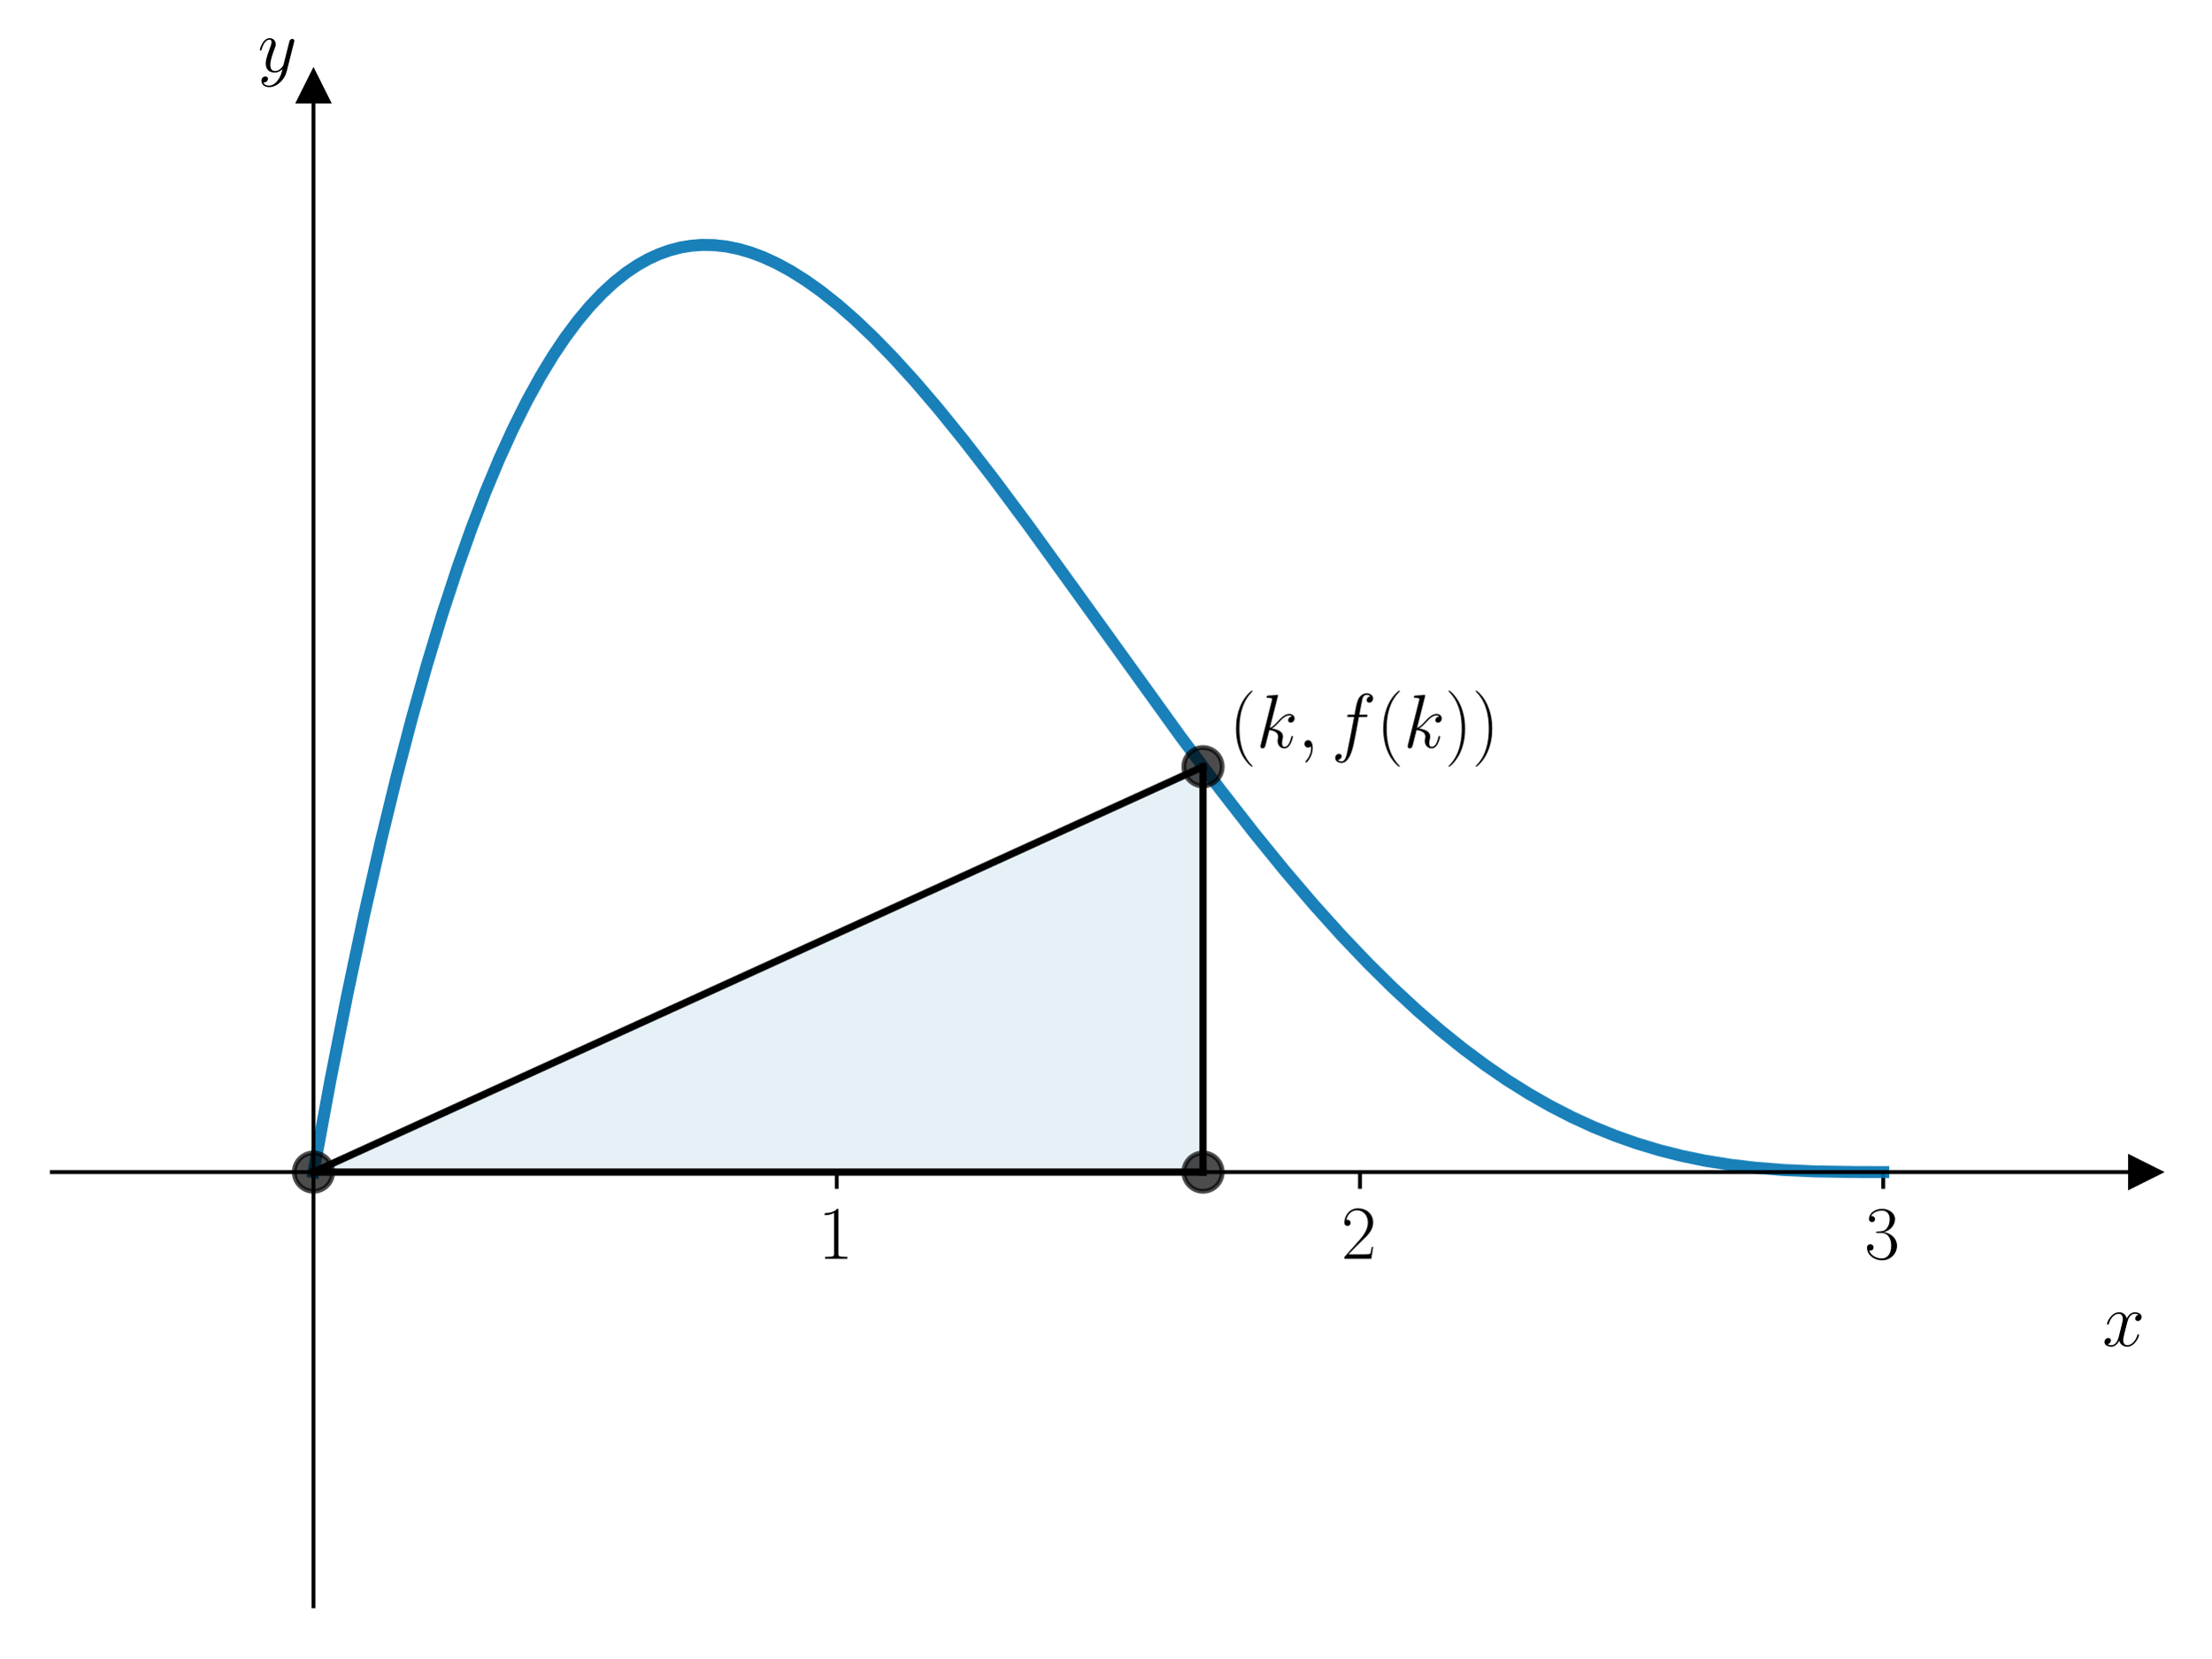
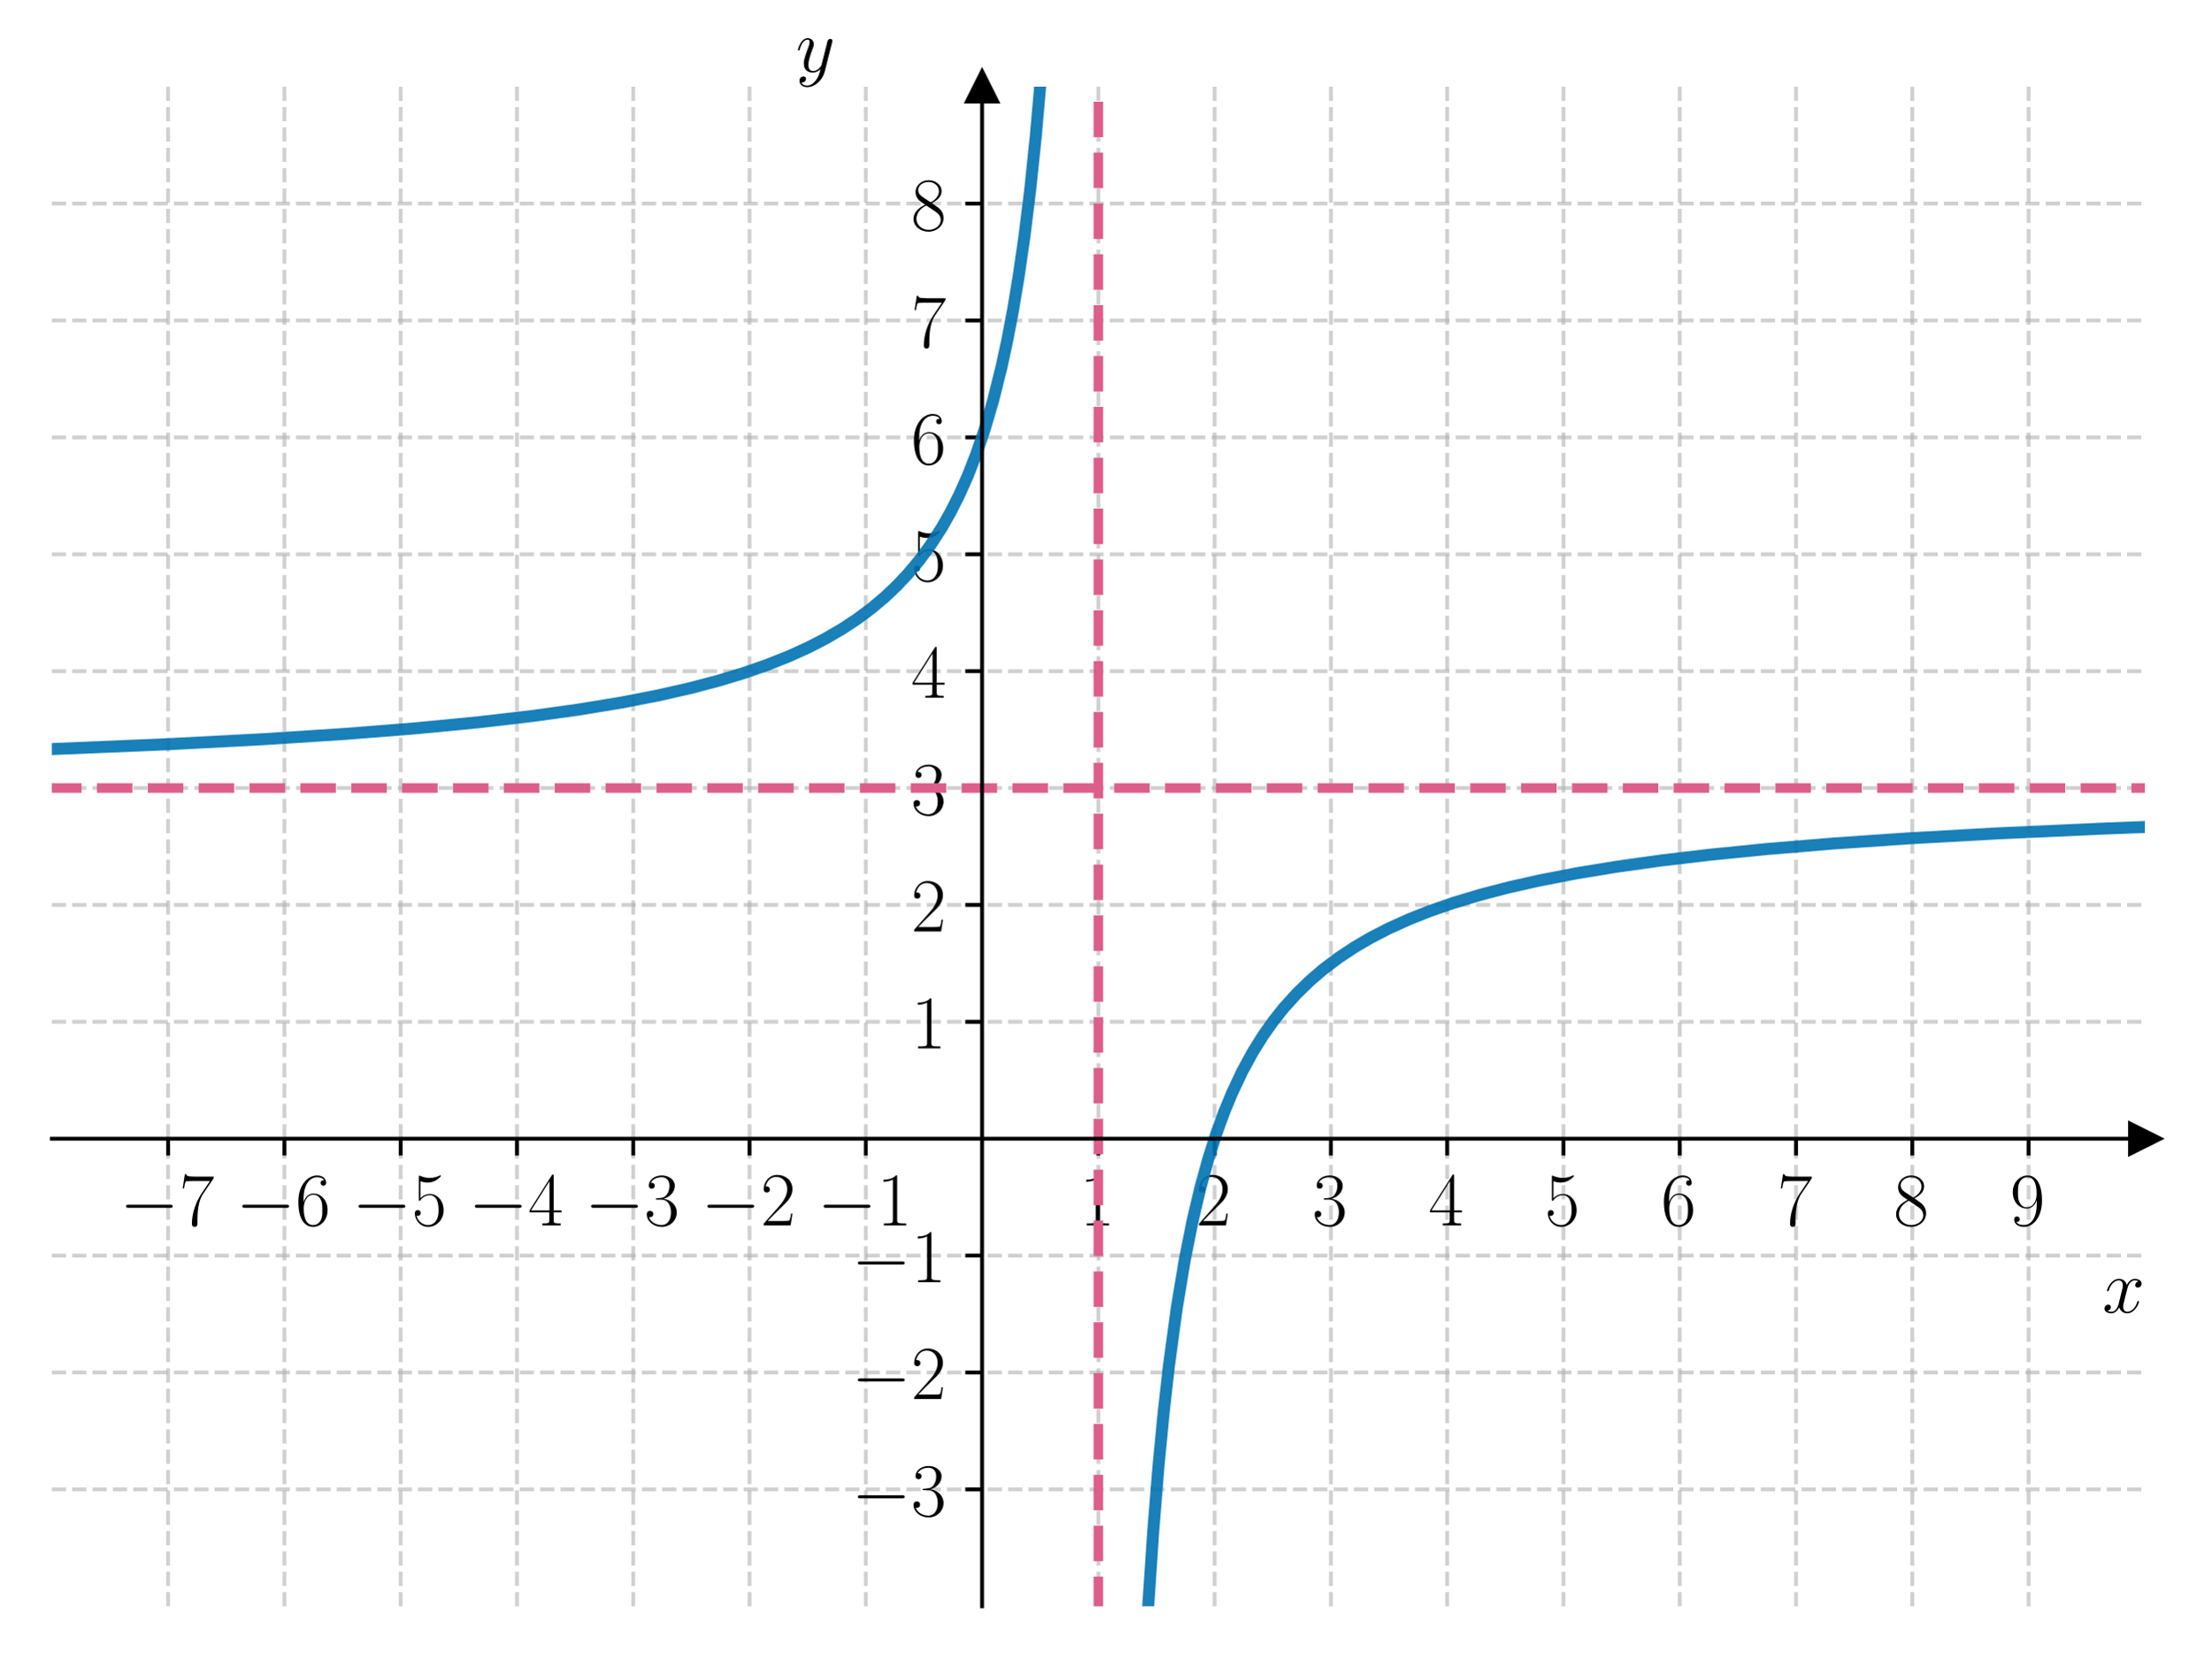
<svg xmlns="http://www.w3.org/2000/svg" xmlns:xlink="http://www.w3.org/1999/xlink" width="460.8pt" height="345.6pt" viewBox="0 0 460.8 345.6" version="1.1">
  <defs>
    <style type="text/css">*{stroke-linejoin: round; stroke-linecap: butt}</style>
  </defs>
  <g id="figure_1">
    <g id="patch_1">
      <path d="M 0 345.6  L 460.8 345.6  L 460.8 0  L 0 0  L 0 345.6  z " style="fill: none" />
    </g>
    <g id="axes_1">
      <g id="patch_2">
        <path d="M 10.8 334.8  L 447 334.8  L 447 18.065  L 10.8 18.065  L 10.8 334.8  z " style="fill: none" />
      </g>
-       <g id="patch_3">
-         <path d="M 65.325 244.304  L 250.71 244.304  L 250.71 159.806  z " clip-path="url(#pfbc4fbcf87)" style="fill: #0072b2; opacity: 0.1; stroke: #0072b2; stroke-linejoin: miter" />
-       </g>
      <g id="matplotlib.axis_1">
        <g id="xtick_1">
          <g id="line2d_1">
+             <path d="M 35.033 334.8  L 35.033 18.065  " clip-path="url(#p5842b3b986)" style="fill: none; stroke-dasharray: 2.96,1.28; stroke-dashoffset: 0; stroke: #b0b0b0; stroke-opacity: 0.6; stroke-width: 0.8" />
+           </g>
+           <g id="line2d_2">
            <defs>
-               <path id="m91f8db2436" d="M 0 0  L 0 3.5  " style="stroke: #000000; stroke-width: 0.8" />
+               <path id="m6cf80108f0" d="M 0 0  L 0 3.5  " style="stroke: #000000; stroke-width: 0.8" />
            </defs>
            <g>
-               <use xlink:href="#m91f8db2436" x="174.375" y="244.304" style="stroke: #000000; stroke-width: 0.8" />
+               <use xlink:href="#m6cf80108f0" x="35.033" y="237.343" style="stroke: #000000; stroke-width: 0.8" />
            </g>
          </g>
          <g id="text_1">
-             <g transform="translate(170.473 262.3737) scale(0.16 -0.16)">
+             <g transform="translate(24.93234 255.4125) scale(0.16 -0.16)">
+               <defs>
+                 <path id="CMSY10-0" d="M 4218 1472  C 4326 1472 4442 1472 4442 1600  C 4442 1728 4326 1728 4218 1728  L 755 1728  C 646 1728 531 1728 531 1600  C 531 1472 646 1472 755 1472  L 4218 1472  z " transform="scale(0.015625)" />
+                 <path id="CMR17-37" d="M 2886 3941  L 2886 4081  L 1382 4081  C 634 4081 621 4165 595 4288  L 480 4288  L 294 3094  L 410 3094  C 429 3215 474 3540 550 3661  C 589 3712 1062 3712 1171 3712  L 2579 3712  L 1869 2661  C 1395 1954 1069 999 1069 165  C 1069 89 1069 -128 1299 -128  C 1530 -128 1530 89 1530 171  L 1530 465  C 1530 1508 1709 2196 2003 2636  L 2886 3941  z " transform="scale(0.015625)" />
+               </defs>
+               <use xlink:href="#CMSY10-0" transform="scale(0.996264)" />
+               <use xlink:href="#CMR17-37" transform="translate(77.48747 0) scale(0.996264)" />
+             </g>
+           </g>
+         </g>
+         <g id="xtick_2">
+           <g id="line2d_3">
+             <path d="M 59.267 334.8  L 59.267 18.065  " clip-path="url(#p5842b3b986)" style="fill: none; stroke-dasharray: 2.96,1.28; stroke-dashoffset: 0; stroke: #b0b0b0; stroke-opacity: 0.6; stroke-width: 0.8" />
+           </g>
+           <g id="line2d_4">
+             <g>
+               <use xlink:href="#m6cf80108f0" x="59.267" y="237.343" style="stroke: #000000; stroke-width: 0.8" />
+             </g>
+           </g>
+           <g id="text_2">
+             <g transform="translate(49.16568 255.4125) scale(0.16 -0.16)">
+               <defs>
+                 <path id="CMR17-36" d="M 678 2176  C 678 3690 1395 4032 1811 4032  C 1946 4032 2272 4009 2400 3776  C 2298 3776 2106 3776 2106 3553  C 2106 3381 2246 3323 2336 3323  C 2394 3323 2566 3348 2566 3560  C 2566 3954 2246 4179 1805 4179  C 1043 4179 243 3390 243 1984  C 243 253 966 -128 1478 -128  C 2099 -128 2688 427 2688 1283  C 2688 2081 2170 2662 1517 2662  C 1126 2662 838 2407 678 1960  L 678 2176  z M 1478 25  C 691 25 691 1200 691 1436  C 691 1896 909 2560 1504 2560  C 1613 2560 1926 2560 2138 2120  C 2253 1870 2253 1609 2253 1289  C 2253 944 2253 690 2118 434  C 1978 171 1773 25 1478 25  z " transform="scale(0.015625)" />
+               </defs>
+               <use xlink:href="#CMSY10-0" transform="scale(0.996264)" />
+               <use xlink:href="#CMR17-36" transform="translate(77.48747 0) scale(0.996264)" />
+             </g>
+           </g>
+         </g>
+         <g id="xtick_3">
+           <g id="line2d_5">
+             <path d="M 83.5 334.8  L 83.5 18.065  " clip-path="url(#p5842b3b986)" style="fill: none; stroke-dasharray: 2.96,1.28; stroke-dashoffset: 0; stroke: #b0b0b0; stroke-opacity: 0.6; stroke-width: 0.8" />
+           </g>
+           <g id="line2d_6">
+             <g>
+               <use xlink:href="#m6cf80108f0" x="83.5" y="237.343" style="stroke: #000000; stroke-width: 0.8" />
+             </g>
+           </g>
+           <g id="text_3">
+             <g transform="translate(73.39901 255.4125) scale(0.16 -0.16)">
+               <defs>
+                 <path id="CMR17-35" d="M 730 3692  C 794 3666 1056 3584 1325 3584  C 1920 3584 2246 3911 2432 4100  C 2432 4157 2432 4192 2394 4192  C 2387 4192 2374 4192 2323 4163  C 2099 4058 1837 3973 1517 3973  C 1325 3973 1037 3999 723 4139  C 653 4171 640 4171 634 4171  C 602 4171 595 4164 595 4037  L 595 2203  C 595 2089 595 2057 659 2057  C 691 2057 704 2070 736 2114  C 941 2401 1222 2522 1542 2522  C 1766 2522 2246 2382 2246 1289  C 2246 1085 2246 715 2054 421  C 1894 159 1645 25 1370 25  C 947 25 518 320 403 814  C 429 807 480 795 506 795  C 589 795 749 840 749 1038  C 749 1210 627 1280 506 1280  C 358 1280 262 1190 262 1011  C 262 454 704 -128 1382 -128  C 2042 -128 2669 440 2669 1264  C 2669 2030 2170 2624 1549 2624  C 1222 2624 947 2503 730 2274  L 730 3692  z " transform="scale(0.015625)" />
+               </defs>
+               <use xlink:href="#CMSY10-0" transform="scale(0.996264)" />
+               <use xlink:href="#CMR17-35" transform="translate(77.48747 0) scale(0.996264)" />
+             </g>
+           </g>
+         </g>
+         <g id="xtick_4">
+           <g id="line2d_7">
+             <path d="M 107.733 334.8  L 107.733 18.065  " clip-path="url(#p5842b3b986)" style="fill: none; stroke-dasharray: 2.96,1.28; stroke-dashoffset: 0; stroke: #b0b0b0; stroke-opacity: 0.6; stroke-width: 0.8" />
+           </g>
+           <g id="line2d_8">
+             <g>
+               <use xlink:href="#m6cf80108f0" x="107.733" y="237.343" style="stroke: #000000; stroke-width: 0.8" />
+             </g>
+           </g>
+           <g id="text_4">
+             <g transform="translate(97.63234 255.4125) scale(0.16 -0.16)">
+               <defs>
+                 <path id="CMR17-34" d="M 2150 4122  C 2150 4256 2144 4256 2029 4256  L 128 1254  L 128 1088  L 1779 1088  L 1779 457  C 1779 224 1766 160 1318 160  L 1197 160  L 1197 0  C 1402 0 1747 0 1965 0  C 2182 0 2528 0 2733 0  L 2733 160  L 2611 160  C 2163 160 2150 224 2150 457  L 2150 1088  L 2803 1088  L 2803 1254  L 2150 1254  L 2150 4122  z M 1798 3703  L 1798 1254  L 256 1254  L 1798 3703  z " transform="scale(0.015625)" />
+               </defs>
+               <use xlink:href="#CMSY10-0" transform="scale(0.996264)" />
+               <use xlink:href="#CMR17-34" transform="translate(77.48747 0) scale(0.996264)" />
+             </g>
+           </g>
+         </g>
+         <g id="xtick_5">
+           <g id="line2d_9">
+             <path d="M 131.967 334.8  L 131.967 18.065  " clip-path="url(#p5842b3b986)" style="fill: none; stroke-dasharray: 2.96,1.28; stroke-dashoffset: 0; stroke: #b0b0b0; stroke-opacity: 0.6; stroke-width: 0.8" />
+           </g>
+           <g id="line2d_10">
+             <g>
+               <use xlink:href="#m6cf80108f0" x="131.967" y="237.343" style="stroke: #000000; stroke-width: 0.8" />
+             </g>
+           </g>
+           <g id="text_5">
+             <g transform="translate(121.8657 255.4125) scale(0.16 -0.16)">
+               <defs>
+                 <path id="CMR17-33" d="M 1414 2157  C 1984 2157 2234 1662 2234 1090  C 2234 320 1824 25 1453 25  C 1114 25 563 194 390 693  C 422 680 454 680 486 680  C 640 680 755 782 755 948  C 755 1133 614 1216 486 1216  C 378 1216 211 1165 211 926  C 211 335 787 -128 1466 -128  C 2176 -128 2720 430 2720 1085  C 2720 1707 2208 2157 1600 2227  C 2086 2328 2554 2756 2554 3329  C 2554 3820 2048 4179 1472 4179  C 890 4179 378 3829 378 3329  C 378 3110 544 3072 627 3072  C 762 3072 877 3155 877 3321  C 877 3486 762 3569 627 3569  C 602 3569 570 3569 544 3557  C 730 3959 1235 4032 1459 4032  C 1683 4032 2106 3925 2106 3320  C 2106 3143 2080 2828 1862 2550  C 1670 2304 1453 2304 1242 2284  C 1210 2284 1062 2269 1037 2269  C 992 2263 966 2257 966 2208  C 966 2163 973 2157 1101 2157  L 1414 2157  z " transform="scale(0.015625)" />
+               </defs>
+               <use xlink:href="#CMSY10-0" transform="scale(0.996264)" />
+               <use xlink:href="#CMR17-33" transform="translate(77.48747 0) scale(0.996264)" />
+             </g>
+           </g>
+         </g>
+         <g id="xtick_6">
+           <g id="line2d_11">
+             <path d="M 156.2 334.8  L 156.2 18.065  " clip-path="url(#p5842b3b986)" style="fill: none; stroke-dasharray: 2.96,1.28; stroke-dashoffset: 0; stroke: #b0b0b0; stroke-opacity: 0.6; stroke-width: 0.8" />
+           </g>
+           <g id="line2d_12">
+             <g>
+               <use xlink:href="#m6cf80108f0" x="156.2" y="237.343" style="stroke: #000000; stroke-width: 0.8" />
+             </g>
+           </g>
+           <g id="text_6">
+             <g transform="translate(146.099 255.4125) scale(0.16 -0.16)">
+               <defs>
+                 <path id="CMR17-32" d="M 2669 989  L 2554 989  C 2490 536 2438 459 2413 420  C 2381 369 1920 369 1830 369  L 602 369  C 832 619 1280 1072 1824 1597  C 2214 1967 2669 2402 2669 3035  C 2669 3790 2067 4224 1395 4224  C 691 4224 262 3604 262 3030  C 262 2780 448 2748 525 2748  C 589 2748 781 2787 781 3010  C 781 3207 614 3264 525 3264  C 486 3264 448 3258 422 3245  C 544 3790 915 4058 1306 4058  C 1862 4058 2227 3617 2227 3035  C 2227 2479 1901 2000 1536 1584  L 262 146  L 262 0  L 2515 0  L 2669 989  z " transform="scale(0.015625)" />
+               </defs>
+               <use xlink:href="#CMSY10-0" transform="scale(0.996264)" />
+               <use xlink:href="#CMR17-32" transform="translate(77.48747 0) scale(0.996264)" />
+             </g>
+           </g>
+         </g>
+         <g id="xtick_7">
+           <g id="line2d_13">
+             <path d="M 180.433 334.8  L 180.433 18.065  " clip-path="url(#p5842b3b986)" style="fill: none; stroke-dasharray: 2.96,1.28; stroke-dashoffset: 0; stroke: #b0b0b0; stroke-opacity: 0.6; stroke-width: 0.8" />
+           </g>
+           <g id="line2d_14">
+             <g>
+               <use xlink:href="#m6cf80108f0" x="180.433" y="237.343" style="stroke: #000000; stroke-width: 0.8" />
+             </g>
+           </g>
+           <g id="text_7">
+             <g transform="translate(170.3323 255.4125) scale(0.16 -0.16)">
              <defs>
                <path id="CMR17-31" d="M 1702 4058  C 1702 4192 1696 4192 1606 4192  C 1357 3916 979 3827 621 3827  C 602 3827 570 3827 563 3808  C 557 3795 557 3782 557 3648  C 755 3648 1088 3686 1344 3839  L 1344 461  C 1344 236 1331 160 781 160  L 589 160  L 589 0  C 896 0 1216 0 1523 0  C 1830 0 2150 0 2458 0  L 2458 160  L 2266 160  C 1715 160 1702 230 1702 458  L 1702 4058  z " transform="scale(0.015625)" />
              </defs>
+               <use xlink:href="#CMSY10-0" transform="scale(0.996264)" />
+               <use xlink:href="#CMR17-31" transform="translate(77.48747 0) scale(0.996264)" />
+             </g>
+           </g>
+         </g>
+         <g id="xtick_8">
+           <g id="line2d_15">
+             <path d="M 228.9 334.8  L 228.9 18.065  " clip-path="url(#p5842b3b986)" style="fill: none; stroke-dasharray: 2.96,1.28; stroke-dashoffset: 0; stroke: #b0b0b0; stroke-opacity: 0.6; stroke-width: 0.8" />
+           </g>
+           <g id="line2d_16">
+             <g>
+               <use xlink:href="#m6cf80108f0" x="228.9" y="237.343" style="stroke: #000000; stroke-width: 0.8" />
+             </g>
+           </g>
+           <g id="text_8">
+             <g transform="translate(224.998 255.4125) scale(0.16 -0.16)">
              <use xlink:href="#CMR17-31" transform="scale(0.996264)" />
            </g>
          </g>
        </g>
-         <g id="xtick_2">
-           <g id="line2d_2">
-             <g>
-               <use xlink:href="#m91f8db2436" x="283.425" y="244.304" style="stroke: #000000; stroke-width: 0.8" />
-             </g>
-           </g>
-           <g id="text_2">
-             <g transform="translate(279.523 262.3737) scale(0.16 -0.16)">
-               <defs>
-                 <path id="CMR17-32" d="M 2669 989  L 2554 989  C 2490 536 2438 459 2413 420  C 2381 369 1920 369 1830 369  L 602 369  C 832 619 1280 1072 1824 1597  C 2214 1967 2669 2402 2669 3035  C 2669 3790 2067 4224 1395 4224  C 691 4224 262 3604 262 3030  C 262 2780 448 2748 525 2748  C 589 2748 781 2787 781 3010  C 781 3207 614 3264 525 3264  C 486 3264 448 3258 422 3245  C 544 3790 915 4058 1306 4058  C 1862 4058 2227 3617 2227 3035  C 2227 2479 1901 2000 1536 1584  L 262 146  L 262 0  L 2515 0  L 2669 989  z " transform="scale(0.015625)" />
-               </defs>
+         <g id="xtick_9">
+           <g id="line2d_17">
+             <path d="M 253.133 334.8  L 253.133 18.065  " clip-path="url(#p5842b3b986)" style="fill: none; stroke-dasharray: 2.96,1.28; stroke-dashoffset: 0; stroke: #b0b0b0; stroke-opacity: 0.6; stroke-width: 0.8" />
+           </g>
+           <g id="line2d_18">
+             <g>
+               <use xlink:href="#m6cf80108f0" x="253.133" y="237.343" style="stroke: #000000; stroke-width: 0.8" />
+             </g>
+           </g>
+           <g id="text_9">
+             <g transform="translate(249.2313 255.4125) scale(0.16 -0.16)">
              <use xlink:href="#CMR17-32" transform="scale(0.996264)" />
            </g>
          </g>
        </g>
-         <g id="xtick_3">
-           <g id="line2d_3">
-             <g>
-               <use xlink:href="#m91f8db2436" x="392.475" y="244.304" style="stroke: #000000; stroke-width: 0.8" />
-             </g>
-           </g>
-           <g id="text_3">
-             <g transform="translate(388.573 262.3737) scale(0.16 -0.16)">
-               <defs>
-                 <path id="CMR17-33" d="M 1414 2157  C 1984 2157 2234 1662 2234 1090  C 2234 320 1824 25 1453 25  C 1114 25 563 194 390 693  C 422 680 454 680 486 680  C 640 680 755 782 755 948  C 755 1133 614 1216 486 1216  C 378 1216 211 1165 211 926  C 211 335 787 -128 1466 -128  C 2176 -128 2720 430 2720 1085  C 2720 1707 2208 2157 1600 2227  C 2086 2328 2554 2756 2554 3329  C 2554 3820 2048 4179 1472 4179  C 890 4179 378 3829 378 3329  C 378 3110 544 3072 627 3072  C 762 3072 877 3155 877 3321  C 877 3486 762 3569 627 3569  C 602 3569 570 3569 544 3557  C 730 3959 1235 4032 1459 4032  C 1683 4032 2106 3925 2106 3320  C 2106 3143 2080 2828 1862 2550  C 1670 2304 1453 2304 1242 2284  C 1210 2284 1062 2269 1037 2269  C 992 2263 966 2257 966 2208  C 966 2163 973 2157 1101 2157  L 1414 2157  z " transform="scale(0.015625)" />
-               </defs>
+         <g id="xtick_10">
+           <g id="line2d_19">
+             <path d="M 277.367 334.8  L 277.367 18.065  " clip-path="url(#p5842b3b986)" style="fill: none; stroke-dasharray: 2.96,1.28; stroke-dashoffset: 0; stroke: #b0b0b0; stroke-opacity: 0.6; stroke-width: 0.8" />
+           </g>
+           <g id="line2d_20">
+             <g>
+               <use xlink:href="#m6cf80108f0" x="277.367" y="237.343" style="stroke: #000000; stroke-width: 0.8" />
+             </g>
+           </g>
+           <g id="text_10">
+             <g transform="translate(273.4647 255.4125) scale(0.16 -0.16)">
              <use xlink:href="#CMR17-33" transform="scale(0.996264)" />
            </g>
          </g>
        </g>
-         <g id="text_4">
-           <g transform="translate(438.1306 280.5428) scale(0.16 -0.16)">
+         <g id="xtick_11">
+           <g id="line2d_21">
+             <path d="M 301.6 334.8  L 301.6 18.065  " clip-path="url(#p5842b3b986)" style="fill: none; stroke-dasharray: 2.96,1.28; stroke-dashoffset: 0; stroke: #b0b0b0; stroke-opacity: 0.6; stroke-width: 0.8" />
+           </g>
+           <g id="line2d_22">
+             <g>
+               <use xlink:href="#m6cf80108f0" x="301.6" y="237.343" style="stroke: #000000; stroke-width: 0.8" />
+             </g>
+           </g>
+           <g id="text_11">
+             <g transform="translate(297.698 255.4125) scale(0.16 -0.16)">
+               <use xlink:href="#CMR17-34" transform="scale(0.996264)" />
+             </g>
+           </g>
+         </g>
+         <g id="xtick_12">
+           <g id="line2d_23">
+             <path d="M 325.833 334.8  L 325.833 18.065  " clip-path="url(#p5842b3b986)" style="fill: none; stroke-dasharray: 2.96,1.28; stroke-dashoffset: 0; stroke: #b0b0b0; stroke-opacity: 0.6; stroke-width: 0.8" />
+           </g>
+           <g id="line2d_24">
+             <g>
+               <use xlink:href="#m6cf80108f0" x="325.833" y="237.343" style="stroke: #000000; stroke-width: 0.8" />
+             </g>
+           </g>
+           <g id="text_12">
+             <g transform="translate(321.9313 255.4125) scale(0.16 -0.16)">
+               <use xlink:href="#CMR17-35" transform="scale(0.996264)" />
+             </g>
+           </g>
+         </g>
+         <g id="xtick_13">
+           <g id="line2d_25">
+             <path d="M 350.067 334.8  L 350.067 18.065  " clip-path="url(#p5842b3b986)" style="fill: none; stroke-dasharray: 2.96,1.28; stroke-dashoffset: 0; stroke: #b0b0b0; stroke-opacity: 0.6; stroke-width: 0.8" />
+           </g>
+           <g id="line2d_26">
+             <g>
+               <use xlink:href="#m6cf80108f0" x="350.067" y="237.343" style="stroke: #000000; stroke-width: 0.8" />
+             </g>
+           </g>
+           <g id="text_13">
+             <g transform="translate(346.1647 255.4125) scale(0.16 -0.16)">
+               <use xlink:href="#CMR17-36" transform="scale(0.996264)" />
+             </g>
+           </g>
+         </g>
+         <g id="xtick_14">
+           <g id="line2d_27">
+             <path d="M 374.3 334.8  L 374.3 18.065  " clip-path="url(#p5842b3b986)" style="fill: none; stroke-dasharray: 2.96,1.28; stroke-dashoffset: 0; stroke: #b0b0b0; stroke-opacity: 0.6; stroke-width: 0.8" />
+           </g>
+           <g id="line2d_28">
+             <g>
+               <use xlink:href="#m6cf80108f0" x="374.3" y="237.343" style="stroke: #000000; stroke-width: 0.8" />
+             </g>
+           </g>
+           <g id="text_14">
+             <g transform="translate(370.398 255.4125) scale(0.16 -0.16)">
+               <use xlink:href="#CMR17-37" transform="scale(0.996264)" />
+             </g>
+           </g>
+         </g>
+         <g id="xtick_15">
+           <g id="line2d_29">
+             <path d="M 398.533 334.8  L 398.533 18.065  " clip-path="url(#p5842b3b986)" style="fill: none; stroke-dasharray: 2.96,1.28; stroke-dashoffset: 0; stroke: #b0b0b0; stroke-opacity: 0.6; stroke-width: 0.8" />
+           </g>
+           <g id="line2d_30">
+             <g>
+               <use xlink:href="#m6cf80108f0" x="398.533" y="237.343" style="stroke: #000000; stroke-width: 0.8" />
+             </g>
+           </g>
+           <g id="text_15">
+             <g transform="translate(394.6313 255.4125) scale(0.16 -0.16)">
+               <defs>
+                 <path id="CMR17-38" d="M 1741 2264  C 2144 2467 2554 2773 2554 3263  C 2554 3841 1990 4179 1472 4179  C 890 4179 378 3759 378 3180  C 378 3021 416 2747 666 2505  C 730 2442 998 2251 1171 2130  C 883 1983 211 1634 211 934  C 211 279 838 -128 1459 -128  C 2144 -128 2720 362 2720 1010  C 2720 1590 2330 1857 2074 2029  L 1741 2264  z M 902 2822  C 851 2854 595 3051 595 3351  C 595 3739 998 4032 1459 4032  C 1965 4032 2336 3676 2336 3262  C 2336 2669 1670 2331 1638 2331  C 1632 2331 1626 2331 1574 2370  L 902 2822  z M 2080 1519  C 2176 1449 2483 1240 2483 851  C 2483 381 2010 25 1472 25  C 890 25 448 438 448 940  C 448 1443 838 1862 1280 2060  L 2080 1519  z " transform="scale(0.015625)" />
+               </defs>
+               <use xlink:href="#CMR17-38" transform="scale(0.996264)" />
+             </g>
+           </g>
+         </g>
+         <g id="xtick_16">
+           <g id="line2d_31">
+             <path d="M 422.767 334.8  L 422.767 18.065  " clip-path="url(#p5842b3b986)" style="fill: none; stroke-dasharray: 2.96,1.28; stroke-dashoffset: 0; stroke: #b0b0b0; stroke-opacity: 0.6; stroke-width: 0.8" />
+           </g>
+           <g id="line2d_32">
+             <g>
+               <use xlink:href="#m6cf80108f0" x="422.767" y="237.343" style="stroke: #000000; stroke-width: 0.8" />
+             </g>
+           </g>
+           <g id="text_16">
+             <g transform="translate(418.8647 255.4125) scale(0.16 -0.16)">
+               <defs>
+                 <path id="CMR17-39" d="M 2253 1864  C 2253 464 1670 31 1190 31  C 1043 31 685 31 538 294  C 704 268 826 357 826 518  C 826 692 685 749 595 749  C 538 749 365 723 365 506  C 365 71 742 -128 1203 -128  C 1939 -128 2688 674 2688 2073  C 2688 3817 1971 4179 1485 4179  C 851 4179 243 3628 243 2778  C 243 1991 762 1408 1414 1408  C 1952 1408 2189 1903 2253 2112  L 2253 1864  z M 1427 1510  C 1254 1510 1011 1542 813 1922  C 678 2169 678 2461 678 2771  C 678 3146 678 3405 858 3684  C 947 3817 1114 4032 1485 4032  C 2240 4032 2240 2885 2240 2632  C 2240 2182 2035 1510 1427 1510  z " transform="scale(0.015625)" />
+               </defs>
+               <use xlink:href="#CMR17-39" transform="scale(0.996264)" />
+             </g>
+           </g>
+         </g>
+         <g id="text_17">
+           <g transform="translate(438.1306 273.5816) scale(0.16 -0.16)">
            <defs>
              <path id="CMMI12-78" d="M 3034 2606  C 2829 2567 2752 2414 2752 2293  C 2752 2139 2874 2088 2963 2088  C 3155 2088 3290 2254 3290 2427  C 3290 2695 2982 2816 2714 2816  C 2323 2816 2106 2433 2048 2312  C 1901 2816 1504 2816 1389 2816  C 736 2816 390 1980 390 1839  C 390 1814 416 1782 461 1782  C 512 1782 525 1820 538 1846  C 755 2555 1184 2689 1370 2689  C 1658 2689 1715 2420 1715 2267  C 1715 2127 1677 1980 1600 1673  L 1382 798  C 1286 415 1101 64 762 64  C 730 64 570 64 435 147  C 666 192 717 383 717 460  C 717 588 621 664 499 664  C 346 664 179 530 179 326  C 179 57 480 -64 755 -64  C 1062 -64 1280 179 1414 441  C 1517 64 1837 -64 2074 -64  C 2726 -64 3072 773 3072 913  C 3072 945 3046 971 3008 971  C 2950 971 2944 939 2925 888  C 2752 326 2381 64 2093 64  C 1869 64 1747 230 1747 492  C 1747 632 1773 734 1875 1156  L 2099 2024  C 2195 2408 2413 2689 2707 2689  C 2720 2689 2899 2689 3034 2606  z " transform="scale(0.015625)" />
            </defs>
            <use xlink:href="#CMMI12-78" transform="scale(0.996264)" />
          </g>
        </g>
      </g>
      <g id="matplotlib.axis_2">
-         <g id="text_5">
-           <g transform="translate(53.71473 14.96506) scale(0.16 -0.16)">
+         <g id="ytick_1">
+           <g id="line2d_33">
+             <path d="M 10.8 310.436  L 447 310.436  " clip-path="url(#p5842b3b986)" style="fill: none; stroke-dasharray: 2.96,1.28; stroke-dashoffset: 0; stroke: #b0b0b0; stroke-opacity: 0.6; stroke-width: 0.8" />
+           </g>
+           <g id="line2d_34">
+             <defs>
+               <path id="mfb919e7225" d="M 0 0  L -3.5 0  " style="stroke: #000000; stroke-width: 0.8" />
+             </defs>
+             <g>
+               <use xlink:href="#mfb919e7225" x="204.667" y="310.436" style="stroke: #000000; stroke-width: 0.8" />
+             </g>
+           </g>
+           <g id="text_18">
+             <g transform="translate(177.4647 315.9705) scale(0.16 -0.16)">
+               <use xlink:href="#CMSY10-0" transform="scale(0.996264)" />
+               <use xlink:href="#CMR17-33" transform="translate(77.48747 0) scale(0.996264)" />
+             </g>
+           </g>
+         </g>
+         <g id="ytick_2">
+           <g id="line2d_35">
+             <path d="M 10.8 286.071  L 447 286.071  " clip-path="url(#p5842b3b986)" style="fill: none; stroke-dasharray: 2.96,1.28; stroke-dashoffset: 0; stroke: #b0b0b0; stroke-opacity: 0.6; stroke-width: 0.8" />
+           </g>
+           <g id="line2d_36">
+             <g>
+               <use xlink:href="#mfb919e7225" x="204.667" y="286.071" style="stroke: #000000; stroke-width: 0.8" />
+             </g>
+           </g>
+           <g id="text_19">
+             <g transform="translate(177.4647 291.6063) scale(0.16 -0.16)">
+               <use xlink:href="#CMSY10-0" transform="scale(0.996264)" />
+               <use xlink:href="#CMR17-32" transform="translate(77.48747 0) scale(0.996264)" />
+             </g>
+           </g>
+         </g>
+         <g id="ytick_3">
+           <g id="line2d_37">
+             <path d="M 10.8 261.707  L 447 261.707  " clip-path="url(#p5842b3b986)" style="fill: none; stroke-dasharray: 2.96,1.28; stroke-dashoffset: 0; stroke: #b0b0b0; stroke-opacity: 0.6; stroke-width: 0.8" />
+           </g>
+           <g id="line2d_38">
+             <g>
+               <use xlink:href="#mfb919e7225" x="204.667" y="261.707" style="stroke: #000000; stroke-width: 0.8" />
+             </g>
+           </g>
+           <g id="text_20">
+             <g transform="translate(177.4647 267.242) scale(0.16 -0.16)">
+               <use xlink:href="#CMSY10-0" transform="scale(0.996264)" />
+               <use xlink:href="#CMR17-31" transform="translate(77.48747 0) scale(0.996264)" />
+             </g>
+           </g>
+         </g>
+         <g id="ytick_4">
+           <g id="line2d_39">
+             <path d="M 10.8 212.979  L 447 212.979  " clip-path="url(#p5842b3b986)" style="fill: none; stroke-dasharray: 2.96,1.28; stroke-dashoffset: 0; stroke: #b0b0b0; stroke-opacity: 0.6; stroke-width: 0.8" />
+           </g>
+           <g id="line2d_40">
+             <g>
+               <use xlink:href="#mfb919e7225" x="204.667" y="212.979" style="stroke: #000000; stroke-width: 0.8" />
+             </g>
+           </g>
+           <g id="text_21">
+             <g transform="translate(189.8627 218.5135) scale(0.16 -0.16)">
+               <use xlink:href="#CMR17-31" transform="scale(0.996264)" />
+             </g>
+           </g>
+         </g>
+         <g id="ytick_5">
+           <g id="line2d_41">
+             <path d="M 10.8 188.614  L 447 188.614  " clip-path="url(#p5842b3b986)" style="fill: none; stroke-dasharray: 2.96,1.28; stroke-dashoffset: 0; stroke: #b0b0b0; stroke-opacity: 0.6; stroke-width: 0.8" />
+           </g>
+           <g id="line2d_42">
+             <g>
+               <use xlink:href="#mfb919e7225" x="204.667" y="188.614" style="stroke: #000000; stroke-width: 0.8" />
+             </g>
+           </g>
+           <g id="text_22">
+             <g transform="translate(189.8627 194.1492) scale(0.16 -0.16)">
+               <use xlink:href="#CMR17-32" transform="scale(0.996264)" />
+             </g>
+           </g>
+         </g>
+         <g id="ytick_6">
+           <g id="line2d_43">
+             <path d="M 10.8 164.25  L 447 164.25  " clip-path="url(#p5842b3b986)" style="fill: none; stroke-dasharray: 2.96,1.28; stroke-dashoffset: 0; stroke: #b0b0b0; stroke-opacity: 0.6; stroke-width: 0.8" />
+           </g>
+           <g id="line2d_44">
+             <g>
+               <use xlink:href="#mfb919e7225" x="204.667" y="164.25" style="stroke: #000000; stroke-width: 0.8" />
+             </g>
+           </g>
+           <g id="text_23">
+             <g transform="translate(189.8627 169.7849) scale(0.16 -0.16)">
+               <use xlink:href="#CMR17-33" transform="scale(0.996264)" />
+             </g>
+           </g>
+         </g>
+         <g id="ytick_7">
+           <g id="line2d_45">
+             <path d="M 10.8 139.886  L 447 139.886  " clip-path="url(#p5842b3b986)" style="fill: none; stroke-dasharray: 2.96,1.28; stroke-dashoffset: 0; stroke: #b0b0b0; stroke-opacity: 0.6; stroke-width: 0.8" />
+           </g>
+           <g id="line2d_46">
+             <g>
+               <use xlink:href="#mfb919e7225" x="204.667" y="139.886" style="stroke: #000000; stroke-width: 0.8" />
+             </g>
+           </g>
+           <g id="text_24">
+             <g transform="translate(189.8627 145.4207) scale(0.16 -0.16)">
+               <use xlink:href="#CMR17-34" transform="scale(0.996264)" />
+             </g>
+           </g>
+         </g>
+         <g id="ytick_8">
+           <g id="line2d_47">
+             <path d="M 10.8 115.522  L 447 115.522  " clip-path="url(#p5842b3b986)" style="fill: none; stroke-dasharray: 2.96,1.28; stroke-dashoffset: 0; stroke: #b0b0b0; stroke-opacity: 0.6; stroke-width: 0.8" />
+           </g>
+           <g id="line2d_48">
+             <g>
+               <use xlink:href="#mfb919e7225" x="204.667" y="115.522" style="stroke: #000000; stroke-width: 0.8" />
+             </g>
+           </g>
+           <g id="text_25">
+             <g transform="translate(189.8627 121.0564) scale(0.16 -0.16)">
+               <use xlink:href="#CMR17-35" transform="scale(0.996264)" />
+             </g>
+           </g>
+         </g>
+         <g id="ytick_9">
+           <g id="line2d_49">
+             <path d="M 10.8 91.157  L 447 91.157  " clip-path="url(#p5842b3b986)" style="fill: none; stroke-dasharray: 2.96,1.28; stroke-dashoffset: 0; stroke: #b0b0b0; stroke-opacity: 0.6; stroke-width: 0.8" />
+           </g>
+           <g id="line2d_50">
+             <g>
+               <use xlink:href="#mfb919e7225" x="204.667" y="91.157" style="stroke: #000000; stroke-width: 0.8" />
+             </g>
+           </g>
+           <g id="text_26">
+             <g transform="translate(189.8627 96.69213) scale(0.16 -0.16)">
+               <use xlink:href="#CMR17-36" transform="scale(0.996264)" />
+             </g>
+           </g>
+         </g>
+         <g id="ytick_10">
+           <g id="line2d_51">
+             <path d="M 10.8 66.793  L 447 66.793  " clip-path="url(#p5842b3b986)" style="fill: none; stroke-dasharray: 2.96,1.28; stroke-dashoffset: 0; stroke: #b0b0b0; stroke-opacity: 0.6; stroke-width: 0.8" />
+           </g>
+           <g id="line2d_52">
+             <g>
+               <use xlink:href="#mfb919e7225" x="204.667" y="66.793" style="stroke: #000000; stroke-width: 0.8" />
+             </g>
+           </g>
+           <g id="text_27">
+             <g transform="translate(189.8627 72.32786) scale(0.16 -0.16)">
+               <use xlink:href="#CMR17-37" transform="scale(0.996264)" />
+             </g>
+           </g>
+         </g>
+         <g id="ytick_11">
+           <g id="line2d_53">
+             <path d="M 10.8 42.429  L 447 42.429  " clip-path="url(#p5842b3b986)" style="fill: none; stroke-dasharray: 2.96,1.28; stroke-dashoffset: 0; stroke: #b0b0b0; stroke-opacity: 0.6; stroke-width: 0.8" />
+           </g>
+           <g id="line2d_54">
+             <g>
+               <use xlink:href="#mfb919e7225" x="204.667" y="42.429" style="stroke: #000000; stroke-width: 0.8" />
+             </g>
+           </g>
+           <g id="text_28">
+             <g transform="translate(189.8627 47.96359) scale(0.16 -0.16)">
+               <use xlink:href="#CMR17-38" transform="scale(0.996264)" />
+             </g>
+           </g>
+         </g>
+         <g id="text_29">
+           <g transform="translate(165.8544 14.96506) scale(0.16 -0.16)">
            <defs>
              <path id="CMMI12-79" d="M 1683 -700  C 1510 -939 1261 -1152 947 -1152  C 870 -1152 563 -1152 467 -889  C 486 -895 518 -895 531 -895  C 723 -895 851 -729 851 -582  C 851 -435 730 -384 634 -384  C 531 -384 307 -458 307 -759  C 307 -1071 582 -1286 947 -1286  C 1587 -1286 2234 -700 2413 6  L 3040 2485  C 3046 2517 3059 2556 3059 2594  C 3059 2689 2982 2753 2886 2753  C 2829 2753 2694 2727 2643 2535  L 2170 658  C 2138 543 2138 530 2086 460  C 1958 281 1747 64 1440 64  C 1082 64 1050 415 1050 588  C 1050 952 1222 1443 1395 1903  C 1466 2088 1504 2178 1504 2305  C 1504 2574 1312 2816 998 2816  C 410 2816 173 1890 173 1839  C 173 1814 198 1782 243 1782  C 301 1782 307 1807 333 1897  C 486 2433 730 2689 979 2689  C 1037 2689 1146 2689 1146 2478  C 1146 2312 1075 2127 979 1884  C 666 1047 666 837 666 683  C 666 77 1101 -64 1421 -64  C 1606 -64 1837 -6 2061 230  L 2067 224  C 1971 -147 1907 -392 1683 -700  z " transform="scale(0.015625)" />
            </defs>
            <use xlink:href="#CMMI12-79" transform="scale(0.996264)" />
          </g>
        </g>
      </g>
-       <g id="line2d_4">
+       <g id="line2d_55">
        <defs>
-           <path id="m9004e7ae91" d="M 3 0  L -3 -3  L -3 3  z " style="stroke: #000000; stroke-linejoin: miter" />
+           <path id="m8f02bba7b9" d="M 3 0  L -3 -3  L -3 3  z " style="stroke: #000000; stroke-linejoin: miter" />
        </defs>
        <g>
-           <use xlink:href="#m9004e7ae91" x="447" y="244.304" style="stroke: #000000; stroke-linejoin: miter" />
-         </g>
-       </g>
-       <g id="line2d_5">
+           <use xlink:href="#m8f02bba7b9" x="447" y="237.343" style="stroke: #000000; stroke-linejoin: miter" />
+         </g>
+       </g>
+       <g id="line2d_56">
        <defs>
-           <path id="m27bc654cb6" d="M 0 -3  L -3 3  L 3 3  z " style="stroke: #000000; stroke-linejoin: miter" />
+           <path id="m5d773beca4" d="M 0 -3  L -3 3  L 3 3  z " style="stroke: #000000; stroke-linejoin: miter" />
        </defs>
        <g>
-           <use xlink:href="#m27bc654cb6" x="65.325" y="18.065" style="stroke: #000000; stroke-linejoin: miter" />
-         </g>
-       </g>
-       <g id="line2d_6">
-         <path d="M 65.325 244.304  L 68.843 225.228  L 72.36 207.383  L 75.878 190.728  L 79.396 175.224  L 82.594 162.096  L 85.792 149.857  L 88.99 138.481  L 92.188 127.938  L 95.386 118.201  L 98.264 110.104  L 101.142 102.619  L 104.02 95.726  L 106.898 89.405  L 109.776 83.639  L 112.655 78.408  L 115.213 74.193  L 117.771 70.374  L 120.33 66.939  L 122.888 63.875  L 125.446 61.17  L 128.005 58.813  L 130.563 56.79  L 132.802 55.287  L 135.04 54.023  L 137.279 52.992  L 139.517 52.186  L 141.756 51.597  L 143.995 51.219  L 146.233 51.043  L 148.791 51.082  L 151.35 51.366  L 153.908 51.885  L 156.466 52.629  L 159.025 53.588  L 161.903 54.911  L 164.781 56.48  L 167.979 58.495  L 171.177 60.778  L 174.695 63.579  L 178.213 66.66  L 182.05 70.315  L 186.207 74.588  L 190.685 79.516  L 195.481 85.124  L 200.918 91.83  L 206.994 99.681  L 214.349 109.562  L 224.263 123.282  L 246.009 153.481  L 254.324 164.58  L 261.359 173.613  L 267.755 181.477  L 273.831 188.596  L 279.587 194.992  L 285.024 200.7  L 290.141 205.76  L 295.257 210.505  L 300.054 214.66  L 304.851 218.524  L 309.648 222.094  L 314.125 225.16  L 318.602 227.969  L 323.08 230.524  L 327.557 232.826  L 332.034 234.883  L 336.511 236.7  L 340.988 238.285  L 345.785 239.737  L 350.582 240.949  L 355.379 241.935  L 360.496 242.76  L 365.932 243.405  L 371.688 243.864  L 378.404 244.165  L 386.719 244.294  L 392.475 244.304  L 392.475 244.304  " clip-path="url(#pfbc4fbcf87)" style="fill: none; stroke: #0072b2; stroke-opacity: 0.9; stroke-width: 2.5; stroke-linecap: square" />
-       </g>
-       <g id="line2d_7">
-         <defs>
-           <path id="mb511e42cc3" d="M 0 4  C 1.061 4 2.078 3.579 2.828 2.828  C 3.579 2.078 4 1.061 4 0  C 4 -1.061 3.579 -2.078 2.828 -2.828  C 2.078 -3.579 1.061 -4 0 -4  C -1.061 -4 -2.078 -3.579 -2.828 -2.828  C -3.579 -2.078 -4 -1.061 -4 0  C -4 1.061 -3.579 2.078 -2.828 2.828  C -2.078 3.579 -1.061 4 0 4  z " style="stroke: #000000; stroke-opacity: 0.7" />
-         </defs>
-         <g clip-path="url(#pfbc4fbcf87)">
-           <use xlink:href="#mb511e42cc3" x="65.325" y="244.304" style="fill-opacity: 0.7; stroke: #000000; stroke-opacity: 0.7" />
-         </g>
-       </g>
-       <g id="line2d_8">
-         <g clip-path="url(#pfbc4fbcf87)">
-           <use xlink:href="#mb511e42cc3" x="250.71" y="244.304" style="fill-opacity: 0.7; stroke: #000000; stroke-opacity: 0.7" />
-         </g>
-       </g>
-       <g id="line2d_9">
-         <g clip-path="url(#pfbc4fbcf87)">
-           <use xlink:href="#mb511e42cc3" x="250.71" y="159.806" style="fill-opacity: 0.7; stroke: #000000; stroke-opacity: 0.7" />
-         </g>
-       </g>
-       <g id="line2d_10">
-         <path d="M 65.325 244.304  L 250.71 244.304  " clip-path="url(#pfbc4fbcf87)" style="fill: none; stroke: #000000; stroke-width: 1.5; stroke-linecap: square" />
-       </g>
-       <g id="line2d_11">
-         <path d="M 250.71 244.304  L 250.71 159.806  " clip-path="url(#pfbc4fbcf87)" style="fill: none; stroke: #000000; stroke-width: 1.5; stroke-linecap: square" />
-       </g>
-       <g id="line2d_12">
-         <path d="M 250.71 159.806  L 65.325 244.304  " clip-path="url(#pfbc4fbcf87)" style="fill: none; stroke: #000000; stroke-width: 1.5; stroke-linecap: square" />
+           <use xlink:href="#m5d773beca4" x="204.667" y="18.065" style="stroke: #000000; stroke-linejoin: miter" />
+         </g>
+       </g>
+       <g id="line2d_57">
+         <path d="M 10.374 156.145  L 34.654 155.131  L 54.79 154.077  L 71.964 152.964  L 86.769 151.788  L 99.798 150.53  L 111.05 149.22  L 120.525 147.906  L 129.408 146.447  L 137.107 144.954  L 143.621 143.48  L 149.544 141.93  L 154.873 140.322  L 159.611 138.686  L 164.349 136.81  L 168.494 134.927  L 172.048 133.094  L 175.601 131.017  L 178.562 129.062  L 181.523 126.863  L 184.484 124.371  L 186.853 122.124  L 189.222 119.609  L 191.591 116.775  L 193.959 113.556  L 196.328 109.869  L 198.105 106.732  L 199.882 103.21  L 201.658 99.229  L 203.435 94.693  L 205.212 89.476  L 206.988 83.413  L 208.765 76.281  L 209.949 70.783  L 211.134 64.552  L 212.318 57.43  L 213.502 49.213  L 214.687 39.627  L 215.871 28.298  L 217.056 14.702  L 218.178 -1  L 218.178 -1  " clip-path="url(#p5842b3b986)" style="fill: none; stroke: #0072b2; stroke-opacity: 0.9; stroke-width: 2.5; stroke-linecap: square" />
+       </g>
+       <g id="line2d_58">
+         <path d="M 238.618 346.6  L 239.252 335.358  L 240.342 319.062  L 241.431 305.6  L 242.521 294.292  L 243.611 284.659  L 245.245 272.618  L 246.88 262.767  L 248.514 254.557  L 250.149 247.61  L 251.783 241.656  L 253.418 236.495  L 255.052 231.98  L 256.687 227.996  L 258.866 223.36  L 261.045 219.353  L 263.225 215.854  L 265.404 212.773  L 267.583 210.039  L 270.307 207.027  L 273.032 204.386  L 275.756 202.053  L 279.025 199.588  L 282.294 197.424  L 285.563 195.51  L 289.377 193.539  L 293.735 191.57  L 298.094 189.849  L 302.998 188.155  L 308.446 186.518  L 314.439 184.957  L 320.977 183.487  L 328.605 182.015  L 336.777 180.67  L 346.04 179.371  L 356.391 178.143  L 368.378 176.95  L 381.999 175.82  L 397.799 174.737  L 416.323 173.701  L 437.572 172.738  L 447.379 172.357  L 447.379 172.357  " clip-path="url(#p5842b3b986)" style="fill: none; stroke: #0072b2; stroke-opacity: 0.9; stroke-width: 2.5; stroke-linecap: square" />
+       </g>
+       <g id="LineCollection_1">
+         <path d="M -1 164.25  L 461.8 164.25  " clip-path="url(#p5842b3b986)" style="fill: none; stroke-dasharray: 7.4,3.2; stroke-dashoffset: 0; stroke: #dc5e8b; stroke-width: 2" />
+       </g>
+       <g id="LineCollection_2">
+         <path d="M 228.9 346.6  L 228.9 -1  " clip-path="url(#p5842b3b986)" style="fill: none; stroke-dasharray: 7.4,3.2; stroke-dashoffset: 0; stroke: #dc5e8b; stroke-width: 2" />
+       </g>
+       <g id="patch_3">
+         <path d="M 204.667 334.8  L 204.667 18.065  " style="fill: none; stroke: #000000; stroke-width: 0.8; stroke-linejoin: miter; stroke-linecap: square" />
      </g>
      <g id="patch_4">
-         <path d="M 65.325 334.8  L 65.325 18.065  " style="fill: none; stroke: #000000; stroke-width: 0.8; stroke-linejoin: miter; stroke-linecap: square" />
+         <path d="M 447 334.8  L 447 18.065  " style="fill: none" />
      </g>
      <g id="patch_5">
-         <path d="M 447 334.8  L 447 18.065  " style="fill: none" />
+         <path d="M 10.8 237.343  L 447 237.343  " style="fill: none; stroke: #000000; stroke-width: 0.8; stroke-linejoin: miter; stroke-linecap: square" />
      </g>
      <g id="patch_6">
-         <path d="M 10.8 244.304  L 447 244.304  " style="fill: none; stroke: #000000; stroke-width: 0.8; stroke-linejoin: miter; stroke-linecap: square" />
-       </g>
-       <g id="patch_7">
        <path d="M 10.8 18.065  L 447 18.065  " style="fill: none" />
-       </g>
-       <g id="text_6">
-         <g transform="translate(256.1625 155.8209) scale(0.16 -0.16)">
-           <defs>
-             <path id="CMR17-28" d="M 1958 -1561  C 1958 -1555 1958 -1542 1939 -1523  C 1645 -1224 858 -407 858 1581  C 858 3569 1632 4379 1946 4697  C 1946 4704 1958 4717 1958 4736  C 1958 4755 1939 4768 1914 4768  C 1843 4768 1299 4296 986 3594  C 666 2887 576 2199 576 1588  C 576 1128 621 351 1005 -471  C 1312 -1135 1837 -1600 1914 -1600  C 1946 -1600 1958 -1587 1958 -1561  z " transform="scale(0.015625)" />
-             <path id="CMMI12-6b" d="M 1798 4257  C 1805 4283 1818 4321 1818 4352  C 1818 4416 1754 4416 1741 4416  C 1734 4416 1504 4393 1389 4377  C 1280 4377 1184 4358 1069 4358  C 915 4345 870 4339 870 4224  C 870 4160 934 4160 998 4160  C 1325 4160 1325 4103 1325 4040  C 1325 4015 1325 4002 1293 3888  L 378 248  C 352 152 352 140 352 101  C 352 -38 461 -64 525 -64  C 704 -64 742 77 794 275  L 1094 1469  C 1555 1418 1830 1226 1830 920  C 1830 881 1830 856 1811 760  C 1786 664 1786 588 1786 556  C 1786 185 2029 -64 2355 -64  C 2650 -64 2803 204 2854 294  C 2989 530 3072 888 3072 913  C 3072 945 3046 971 3008 971  C 2950 971 2944 945 2918 843  C 2829 511 2694 64 2368 64  C 2240 64 2157 128 2157 370  C 2157 492 2182 632 2208 728  C 2234 843 2234 849 2234 926  C 2234 1303 1894 1514 1306 1590  C 1536 1731 1766 1980 1856 2076  C 2221 2484 2470 2689 2765 2689  C 2912 2689 2950 2650 2995 2612  C 2758 2586 2669 2420 2669 2293  C 2669 2139 2790 2088 2880 2088  C 3053 2088 3206 2235 3206 2440  C 3206 2625 3059 2816 2771 2816  C 2419 2816 2131 2567 1677 2056  C 1613 1980 1376 1737 1139 1648  L 1798 4257  z " transform="scale(0.015625)" />
-             <path id="CMMI12-3b" d="M 1248 -31  C 1248 343 1126 619 864 619  C 659 619 557 453 557 313  C 557 172 653 0 870 0  C 954 0 1024 26 1082 83  C 1094 96 1101 96 1107 96  C 1120 96 1120 5 1120 -27  C 1120 -240 1082 -659 710 -1080  C 640 -1157 640 -1170 640 -1183  C 640 -1216 672 -1248 704 -1248  C 755 -1248 1248 -771 1248 -31  z " transform="scale(0.015625)" />
-             <path id="CMMI12-66" d="M 2854 2566  C 2982 2566 3034 2566 3034 2688  C 3034 2752 2982 2752 2867 2752  L 2349 2752  C 2470 3429 2560 3897 2611 4107  C 2650 4265 2784 4416 2950 4416  C 3085 4416 3219 4358 3283 4298  C 3034 4272 2957 4082 2957 3969  C 2957 3837 3053 3759 3174 3759  C 3302 3759 3494 3870 3494 4119  C 3494 4393 3226 4544 2944 4544  C 2669 4544 2400 4334 2272 4078  C 2157 3848 2093 3611 1946 2752  L 1517 2752  C 1395 2752 1331 2752 1331 2637  C 1331 2566 1370 2566 1498 2566  L 1907 2566  C 1792 1976 1530 542 1382 -137  C 1274 -689 1178 -1152 858 -1152  C 838 -1152 653 -1152 538 -1031  C 864 -1005 864 -726 864 -720  C 864 -593 768 -517 646 -517  C 518 -517 326 -625 326 -867  C 326 -1140 608 -1280 858 -1280  C 1510 -1280 1779 -118 1850 199  C 1965 688 2278 2376 2310 2566  L 2854 2566  z " transform="scale(0.015625)" />
-             <path id="CMR17-29" d="M 1683 1581  C 1683 2040 1638 2817 1254 3639  C 947 4303 422 4768 346 4768  C 326 4768 301 4761 301 4729  C 301 4717 307 4710 314 4697  C 621 4378 1402 3568 1402 1584  C 1402 -407 627 -1217 314 -1537  C 307 -1549 301 -1556 301 -1568  C 301 -1600 326 -1600 346 -1600  C 416 -1600 960 -1128 1274 -426  C 1594 281 1683 969 1683 1581  z " transform="scale(0.015625)" />
-           </defs>
-           <use xlink:href="#CMR17-28" transform="scale(0.996264)" />
-           <use xlink:href="#CMMI12-6b" transform="translate(35.28077 0) scale(0.996264)" />
-           <use xlink:href="#CMMI12-3b" transform="translate(89.35997 0) scale(0.996264)" />
-           <use xlink:href="#CMMI12-66" transform="translate(133.0616 0) scale(0.996264)" />
-           <use xlink:href="#CMR17-28" transform="translate(191.7819 0) scale(0.996264)" />
-           <use xlink:href="#CMMI12-6b" transform="translate(227.0626 0) scale(0.996264)" />
-           <use xlink:href="#CMR17-29" transform="translate(281.1418 0) scale(0.996264)" />
-           <use xlink:href="#CMR17-29" transform="translate(316.4226 0) scale(0.996264)" />
-         </g>
      </g>
    </g>
  </g>
  <defs>
-     <clipPath id="pfbc4fbcf87">
+     <clipPath id="p5842b3b986">
      <rect x="10.8" y="18.065" width="436.2" height="316.735" />
    </clipPath>
  </defs>
</svg>
